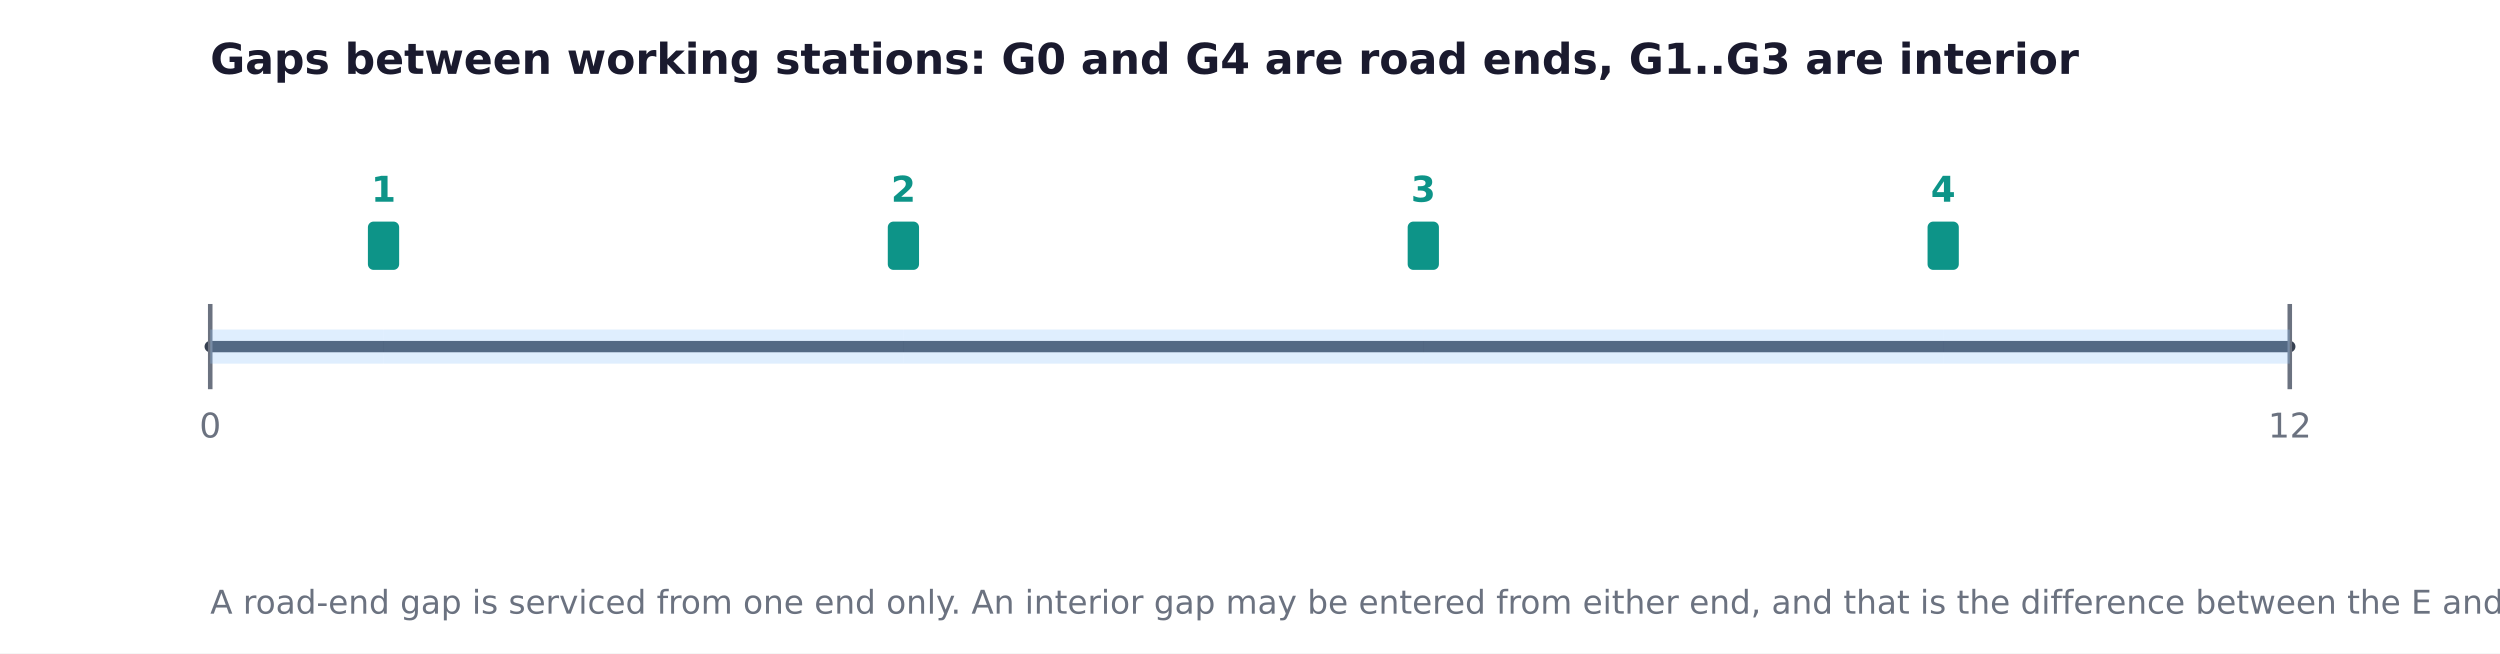
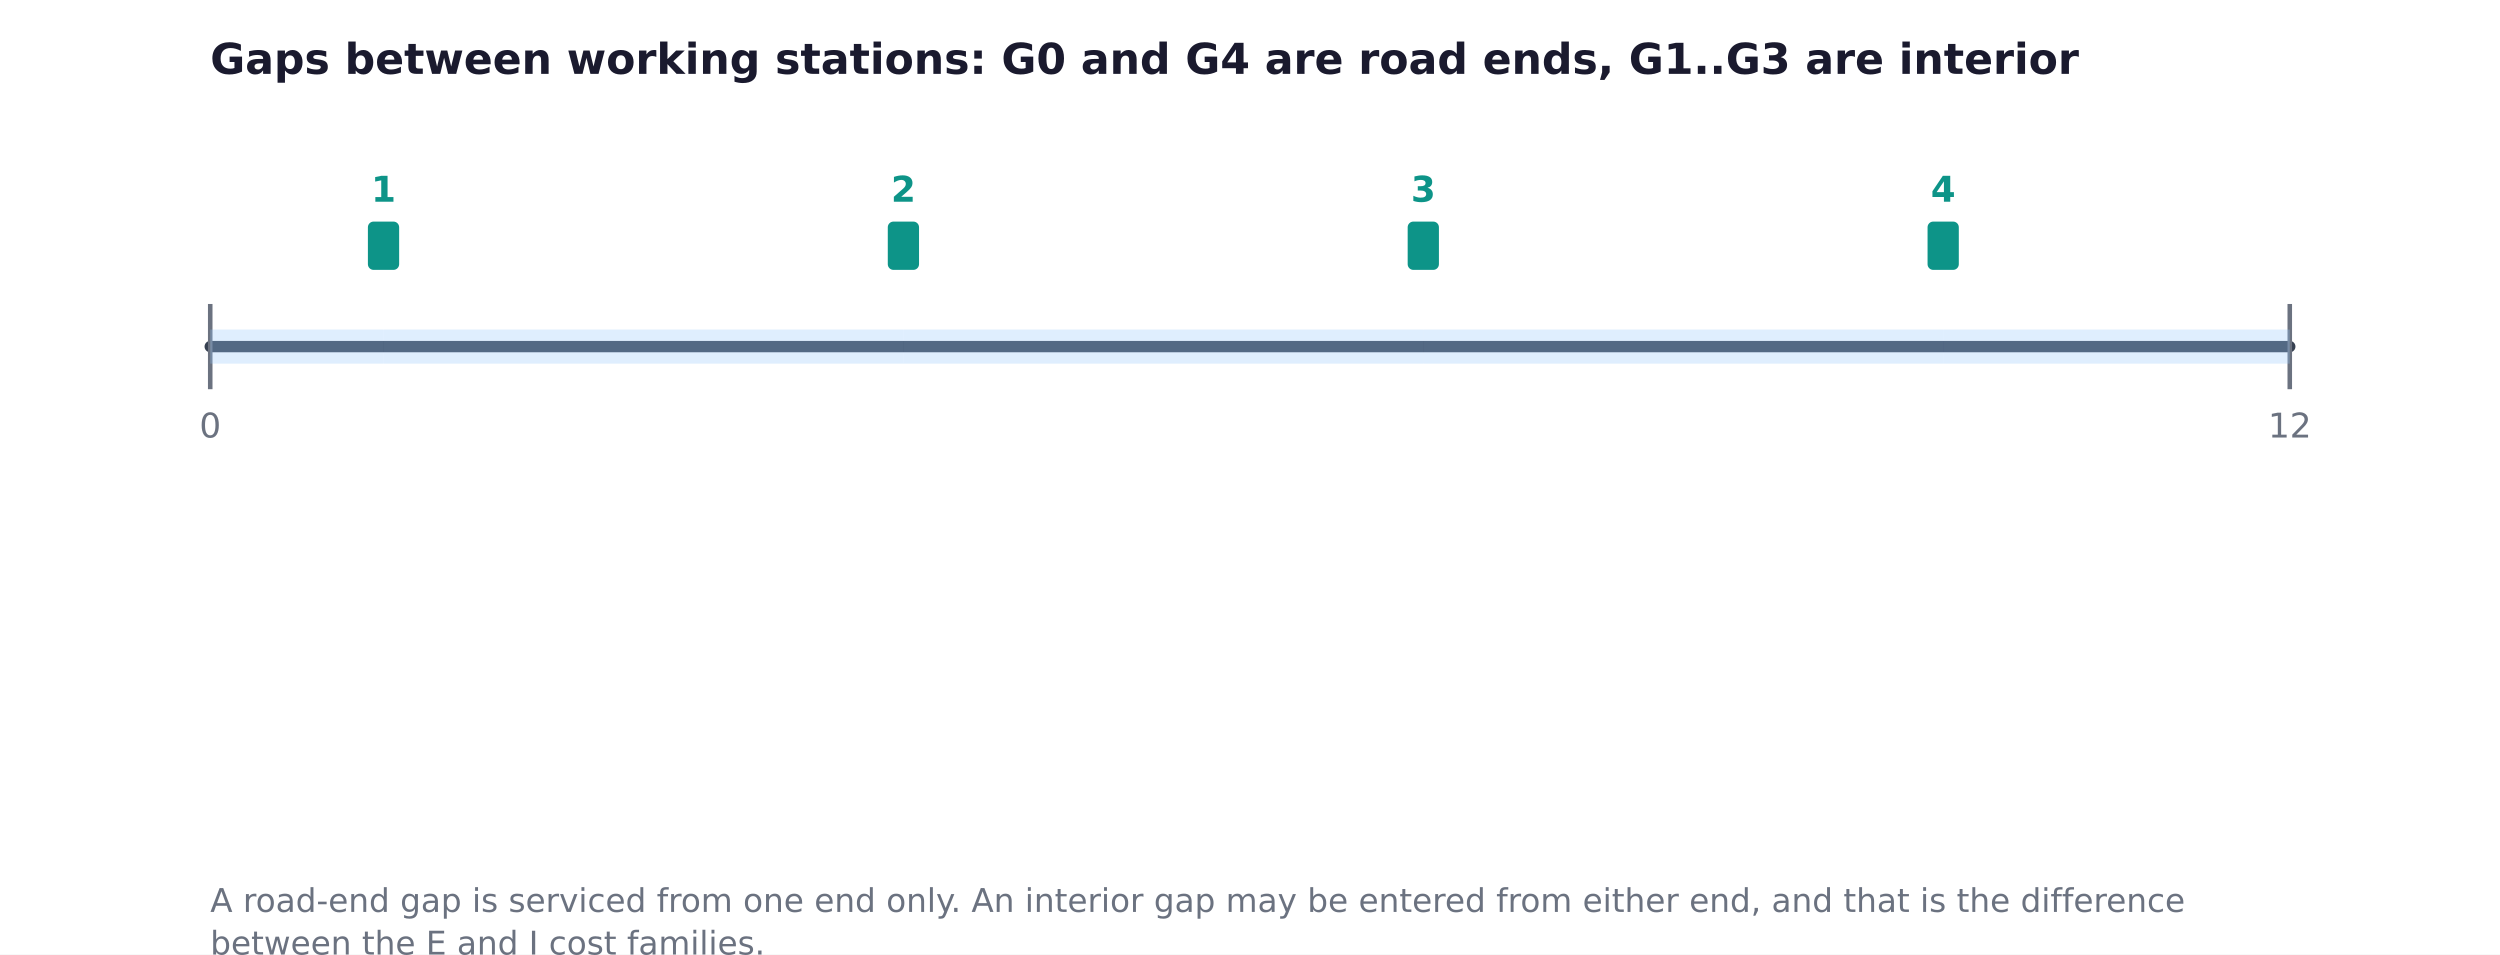
- <svg xmlns="http://www.w3.org/2000/svg" width="880" height="230" viewBox="0 0 880 230" font-family="DejaVu Sans, Helvetica, Arial, sans-serif">
-   <rect width="880" height="230" fill="#ffffff" />
+ <svg xmlns="http://www.w3.org/2000/svg" width="880" height="336.0" viewBox="0 0 880 336.0" font-family="DejaVu Sans, Helvetica, Arial, sans-serif">
+   <rect width="880" height="336.0" fill="#ffffff" />
  <text x="74.0" y="26" font-size="15" font-weight="600" fill="#1a1a2e">Gaps between working stations:  G0 and G4 are road ends, G1..G3 are interior</text>
  <line x1="74.0" y1="122.0" x2="806.0" y2="122.0" stroke="#374151" stroke-width="4" stroke-linecap="round" />
  <line x1="74.0" y1="107.0" x2="74.0" y2="137.0" stroke="#6b7280" stroke-width="1.6" />
  <text x="74.0" y="154.0" font-size="12" fill="#6b7280" text-anchor="middle">0</text>
  <line x1="806.0" y1="107.0" x2="806.0" y2="137.0" stroke="#6b7280" stroke-width="1.6" />
  <text x="806.0" y="154.0" font-size="12" fill="#6b7280" text-anchor="middle">12</text>
  <rect x="74.0" y="116.0" width="61.0" height="12" fill="#93c5fd" opacity="0.30" />
  <rect x="135.0" y="116.0" width="183.0" height="12" fill="#93c5fd" opacity="0.30" />
  <rect x="318.0" y="116.0" width="183.0" height="12" fill="#93c5fd" opacity="0.30" />
  <rect x="501.0" y="116.0" width="183.0" height="12" fill="#93c5fd" opacity="0.30" />
  <rect x="684.0" y="116.0" width="122.0" height="12" fill="#93c5fd" opacity="0.30" />
  <rect x="129.5" y="78.0" width="11" height="17" rx="2" fill="#0d9488" />
  <text x="135.0" y="71.0" font-size="12.5" font-weight="700" fill="#0d9488" text-anchor="middle">1</text>
  <rect x="312.5" y="78.0" width="11" height="17" rx="2" fill="#0d9488" />
  <text x="318.0" y="71.0" font-size="12.5" font-weight="700" fill="#0d9488" text-anchor="middle">2</text>
  <rect x="495.5" y="78.0" width="11" height="17" rx="2" fill="#0d9488" />
  <text x="501.0" y="71.0" font-size="12.5" font-weight="700" fill="#0d9488" text-anchor="middle">3</text>
  <rect x="678.5" y="78.0" width="11" height="17" rx="2" fill="#0d9488" />
  <text x="684.0" y="71.0" font-size="12.5" font-weight="700" fill="#0d9488" text-anchor="middle">4</text>
-   <text x="74.0" y="216" font-size="11.5" fill="#6b7280">A road-end gap is serviced from one end only.  An interior gap may be entered from either end, and that is the difference between the E and I cost families.</text>
+   <text x="74.0" y="321.0" font-size="11.5" fill="#6b7280">A road-end gap is serviced from one end only. An interior gap may be entered from either end, and that is the difference</text>
+   <text x="74.0" y="336.0" font-size="11.5" fill="#6b7280">between the E and I cost families.</text>
</svg>
